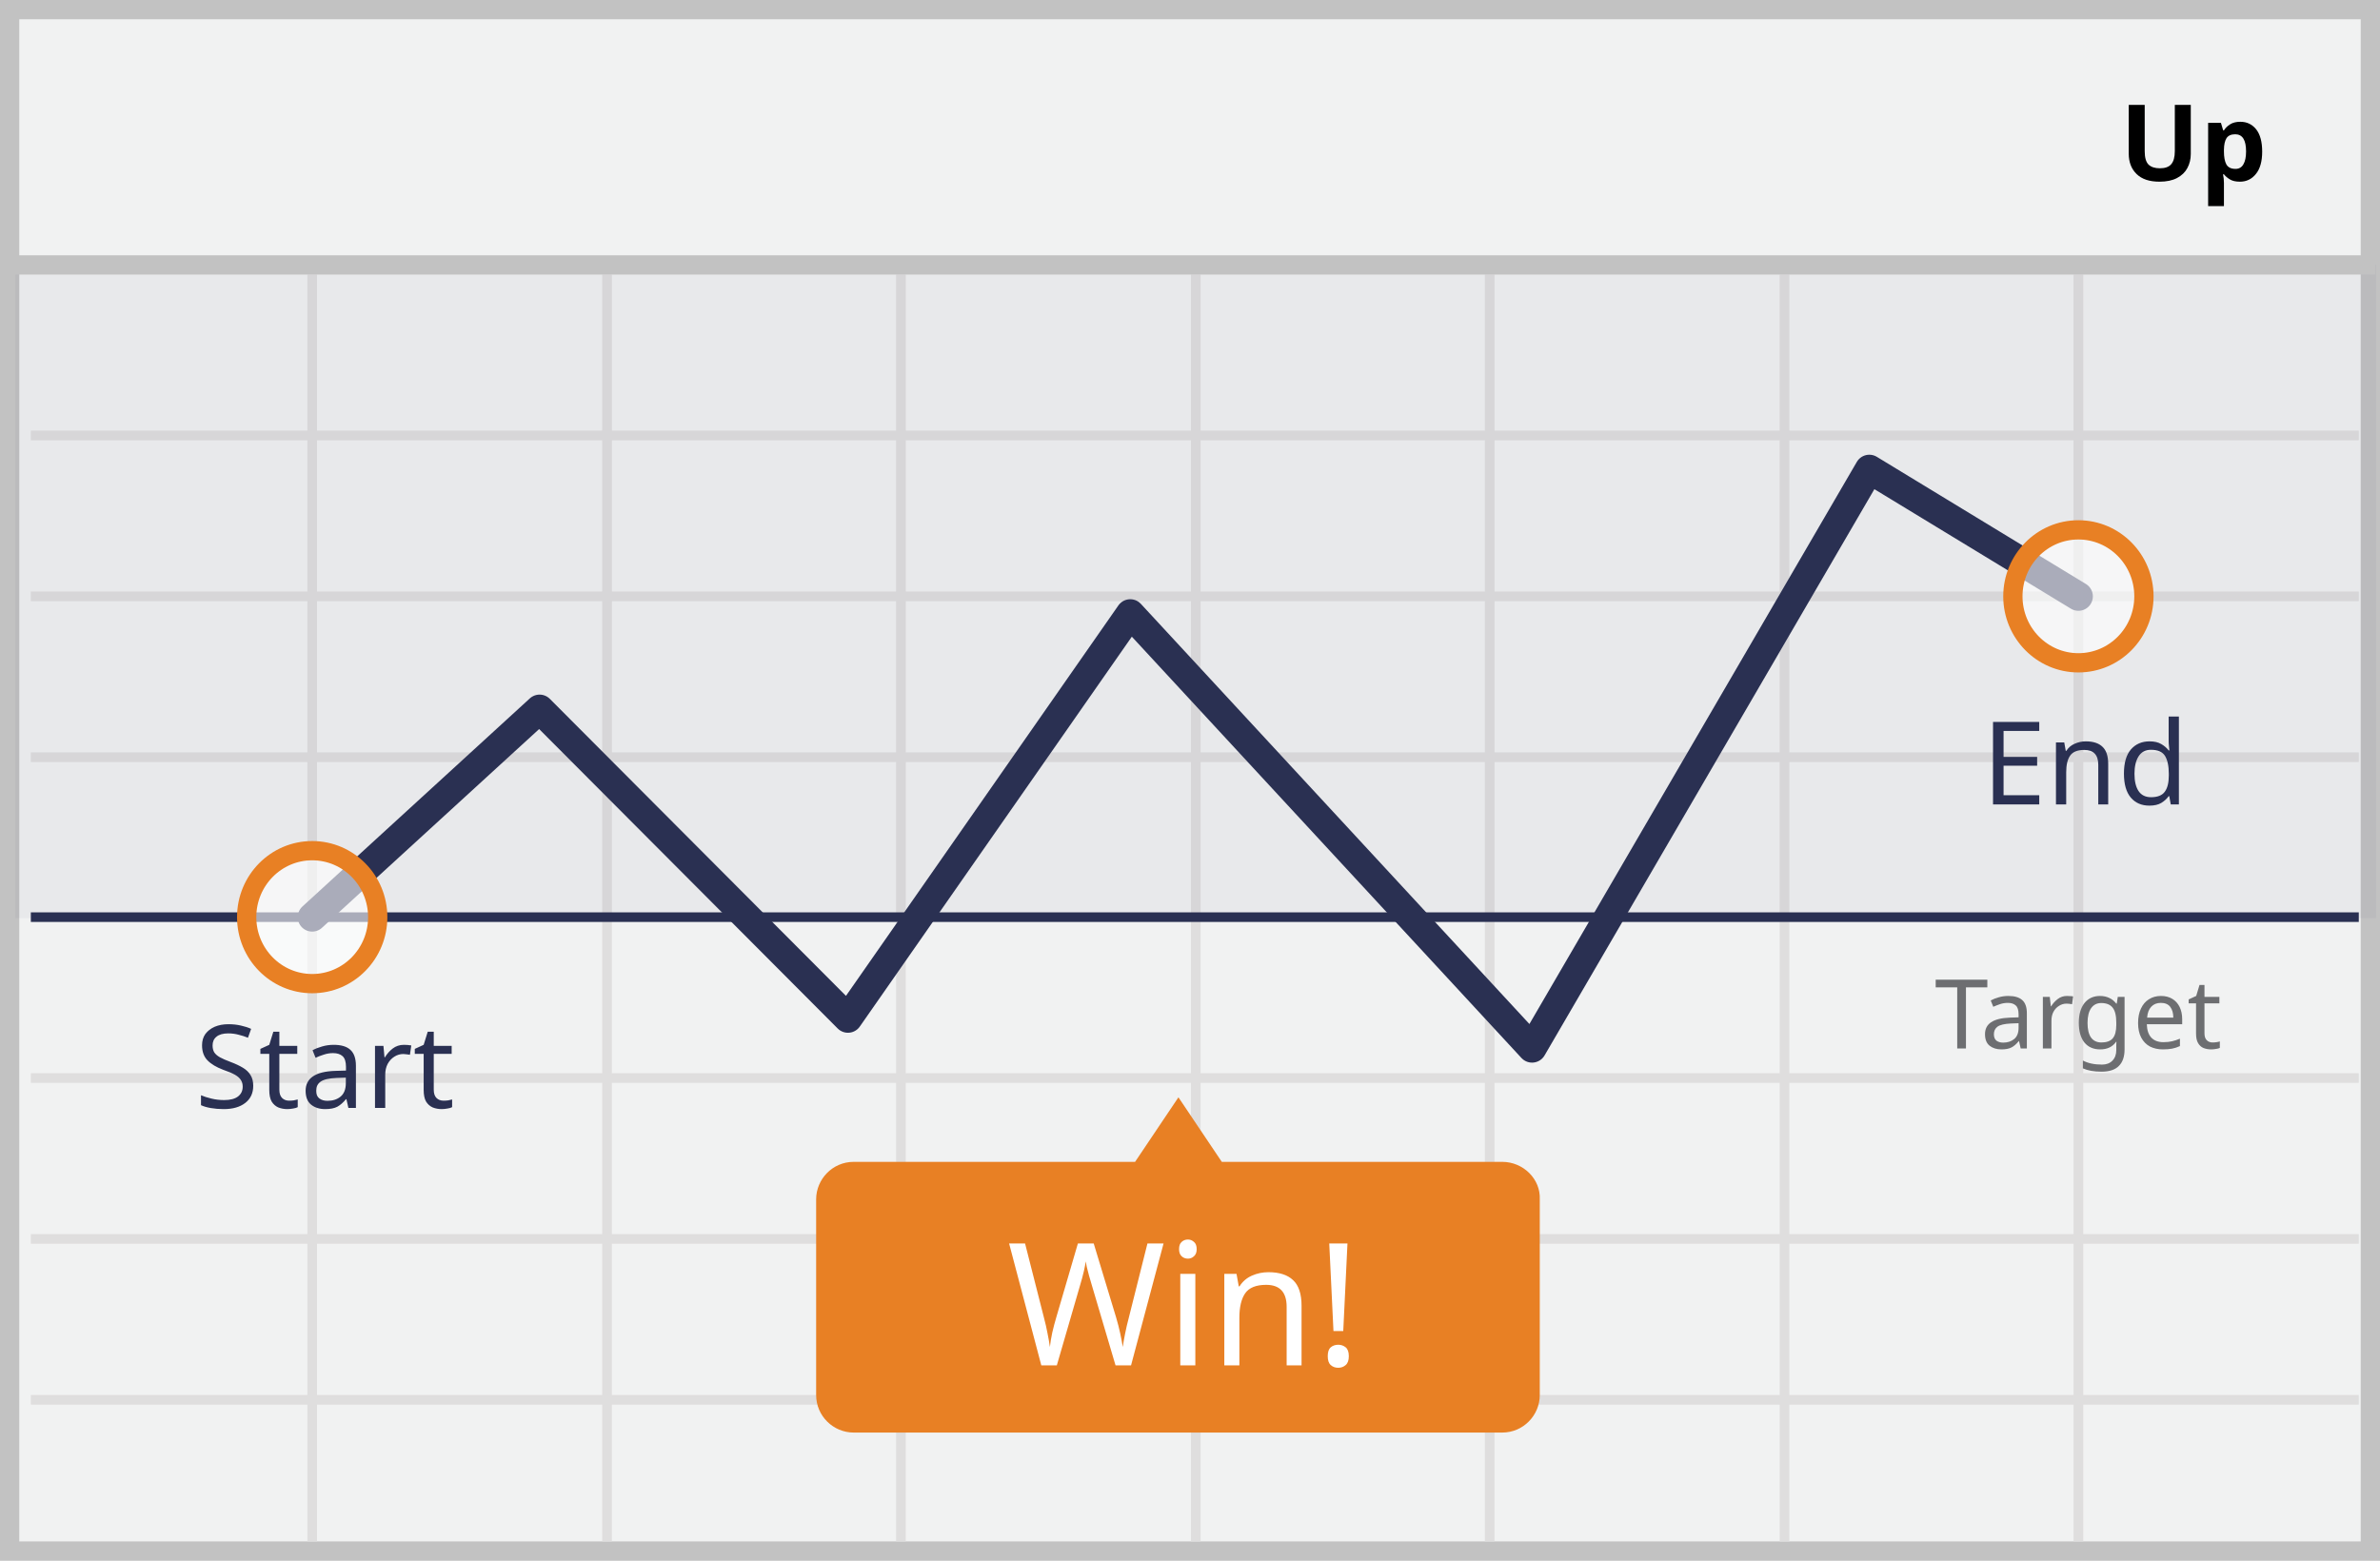
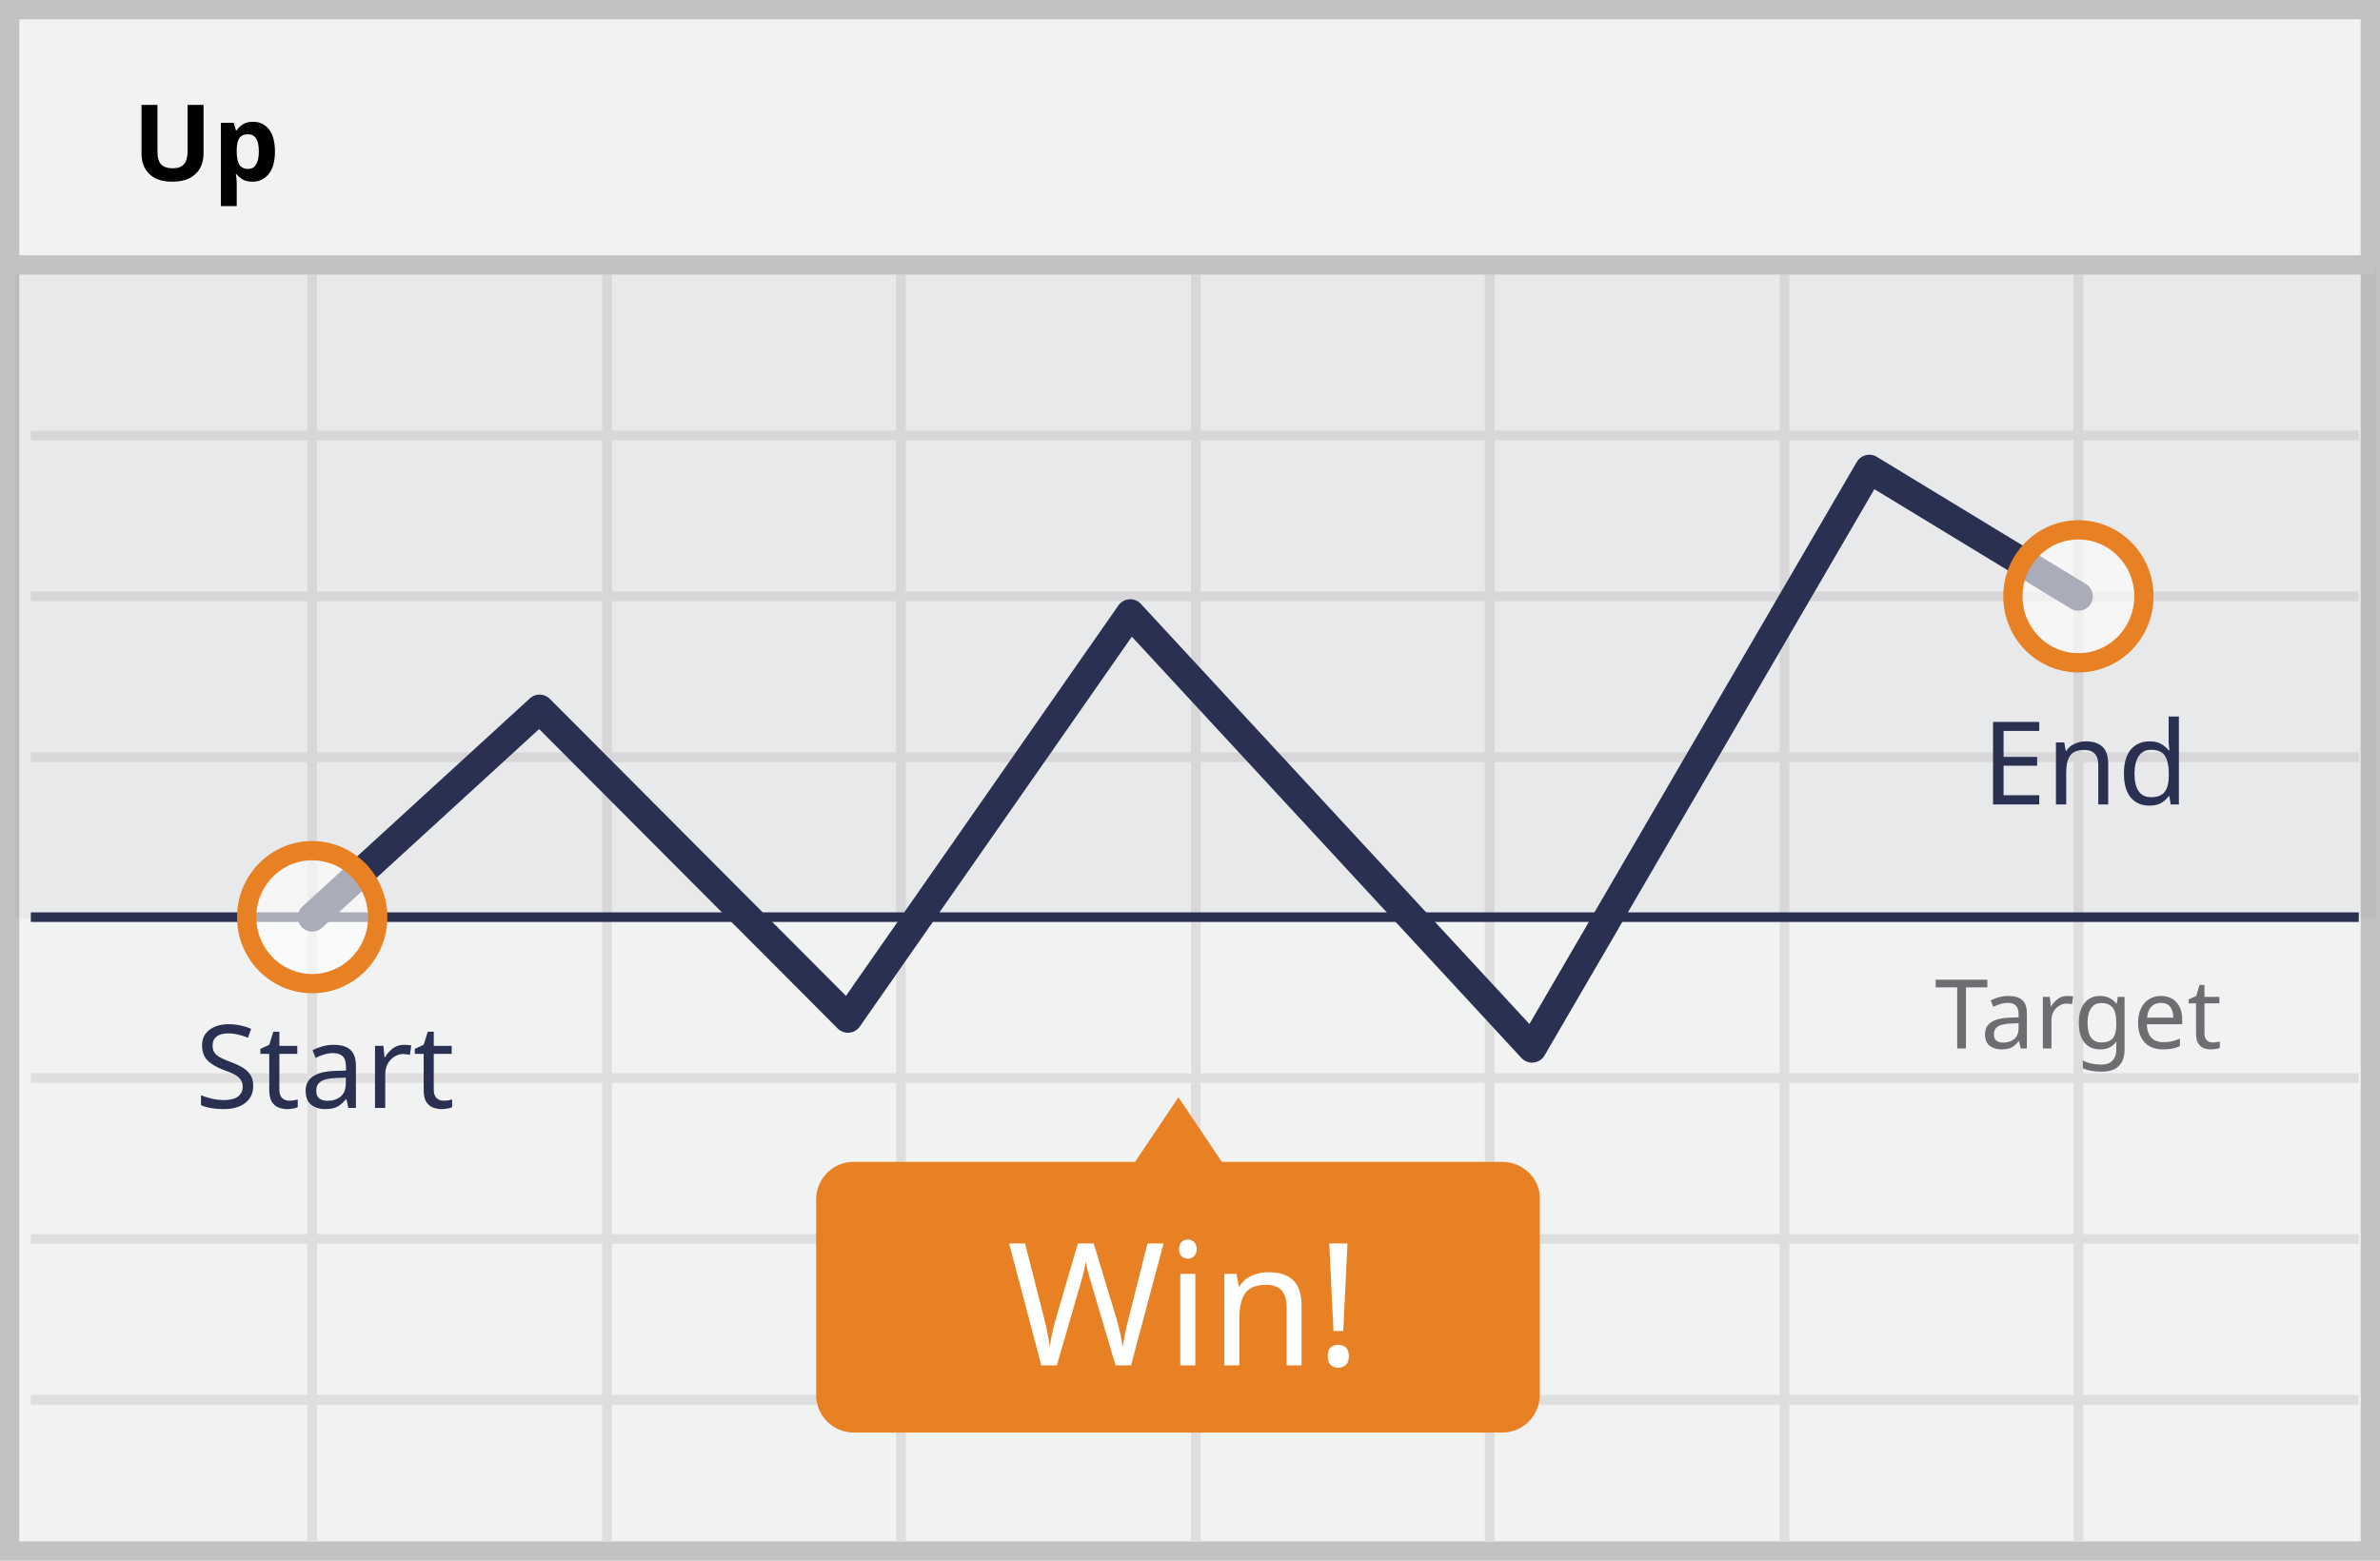
<svg xmlns="http://www.w3.org/2000/svg" version="1.1" id="Layer_1" x="0px" y="0px" viewBox="0 0 247 162" style="enable-background:new 0 0 247 162;" xml:space="preserve">
  <style type="text/css">
	.st0{fill:#F1F2F2;stroke:#C2C2C2;stroke-width:2;stroke-miterlimit:10;}
	.st1{fill:none;stroke:#DFDEDE;stroke-miterlimit:10;}
	.st2{fill:none;stroke:#2A3052;stroke-linejoin:round;stroke-miterlimit:10;}
	.st3{opacity:5.000000e-02;fill:#2A3052;}
	.st4{font-family:'Roboto-Bold';}
	.st5{font-size:12px;}
	.st6{font-family:'Roboto-Regular';}
	.st7{font-size:11px;font-weight:bold;}
	.st8{fill:none;stroke:#2A3052;stroke-width:3;stroke-linecap:round;stroke-linejoin:round;stroke-miterlimit:10;}
	.st9{fill:#2A3052;}
	.st10{fill:#E88024;}
	.st11{fill:#6D6E71;}
	.st12{font-family:'Roboto-Italic';}
	.st13{font-size:10px;}
	.st14{fill:#FFFFFF;}
	.st15{font-size:17.723px;}
	.st16{opacity:0.6;}
	.st17{fill:none;stroke:#E88024;stroke-width:2;stroke-miterlimit:10;}
</style>
  <g>
    <rect x="1" y="1" class="st0" width="245" height="160" />
    <g>
      <line class="st1" x1="3.2" y1="45.2" x2="244.8" y2="45.2" />
      <line class="st1" x1="3.2" y1="61.9" x2="244.8" y2="61.9" />
      <line class="st1" x1="3.2" y1="78.6" x2="244.8" y2="78.6" />
      <line class="st1" x1="3.2" y1="111.9" x2="244.8" y2="111.9" />
      <line class="st1" x1="3.2" y1="128.6" x2="244.8" y2="128.6" />
      <line class="st1" x1="3.2" y1="145.3" x2="244.8" y2="145.3" />
      <line class="st1" x1="32.4" y1="28.5" x2="32.4" y2="160" />
      <line class="st1" x1="63" y1="28.5" x2="63" y2="160" />
      <line class="st1" x1="93.5" y1="28.5" x2="93.5" y2="160" />
      <line class="st1" x1="124.1" y1="28.5" x2="124.1" y2="160" />
      <line class="st1" x1="154.6" y1="28.5" x2="154.6" y2="160" />
      <line class="st1" x1="185.2" y1="28.5" x2="185.2" y2="160" />
      <line class="st1" x1="215.7" y1="28.5" x2="215.7" y2="160" />
      <line class="st2" x1="3.2" y1="95.2" x2="244.8" y2="95.2" />
    </g>
    <rect x="1.6" y="27.5" class="st3" width="245" height="67.8" />
    <line class="st0" x1="1.5" y1="27.5" x2="246.5" y2="27.5" />
-     <text transform="matrix(1 0 0 1 219.9875 18.75)" class="st6 st7">Up</text>
+     <text transform="matrix(1 0 0 1 13.75 18.75)" class="st6 st7">Up</text>
    <polyline class="st8" points="32.4,95.2 56,73.6 88,105.7 117.3,63.7 159,108.8 194,48.7 215.7,61.9  " />
    <text transform="matrix(1 0 0 1 20.25 115)" class="st9 st6 st5">Start</text>
    <text transform="matrix(1 0 0 1 205.6835 83.5)" class="st9 st6 st5">End</text>
    <path class="st10" d="M155.9,120.6h-29.1l-4.5-6.7l-4.5,6.7H88.6c-2.2,0-3.9,1.8-3.9,3.9v20.3c0,2.2,1.8,3.9,3.9,3.9h67.3   c2.2,0,3.9-1.8,3.9-3.9v-20.3C159.9,122.4,158.1,120.6,155.9,120.6z" />
    <g>
      <text transform="matrix(1 0 0 1 200.7959 108.8332)" class="st11 st12 st13">Target</text>
    </g>
    <g>
      <text transform="matrix(1 0 0 1 104.5065 141.7256)" class="st14 st4 st15">Win!</text>
    </g>
    <g>
      <g class="st16">
        <ellipse class="st14" cx="215.7" cy="61.9" rx="6.8" ry="6.9" />
      </g>
      <g>
        <ellipse class="st17" cx="215.7" cy="61.9" rx="6.8" ry="6.9" />
      </g>
    </g>
    <g>
      <g class="st16">
        <ellipse class="st14" cx="32.4" cy="95.2" rx="6.8" ry="6.9" />
      </g>
      <g>
        <ellipse class="st17" cx="32.4" cy="95.2" rx="6.8" ry="6.9" />
      </g>
    </g>
  </g>
</svg>
